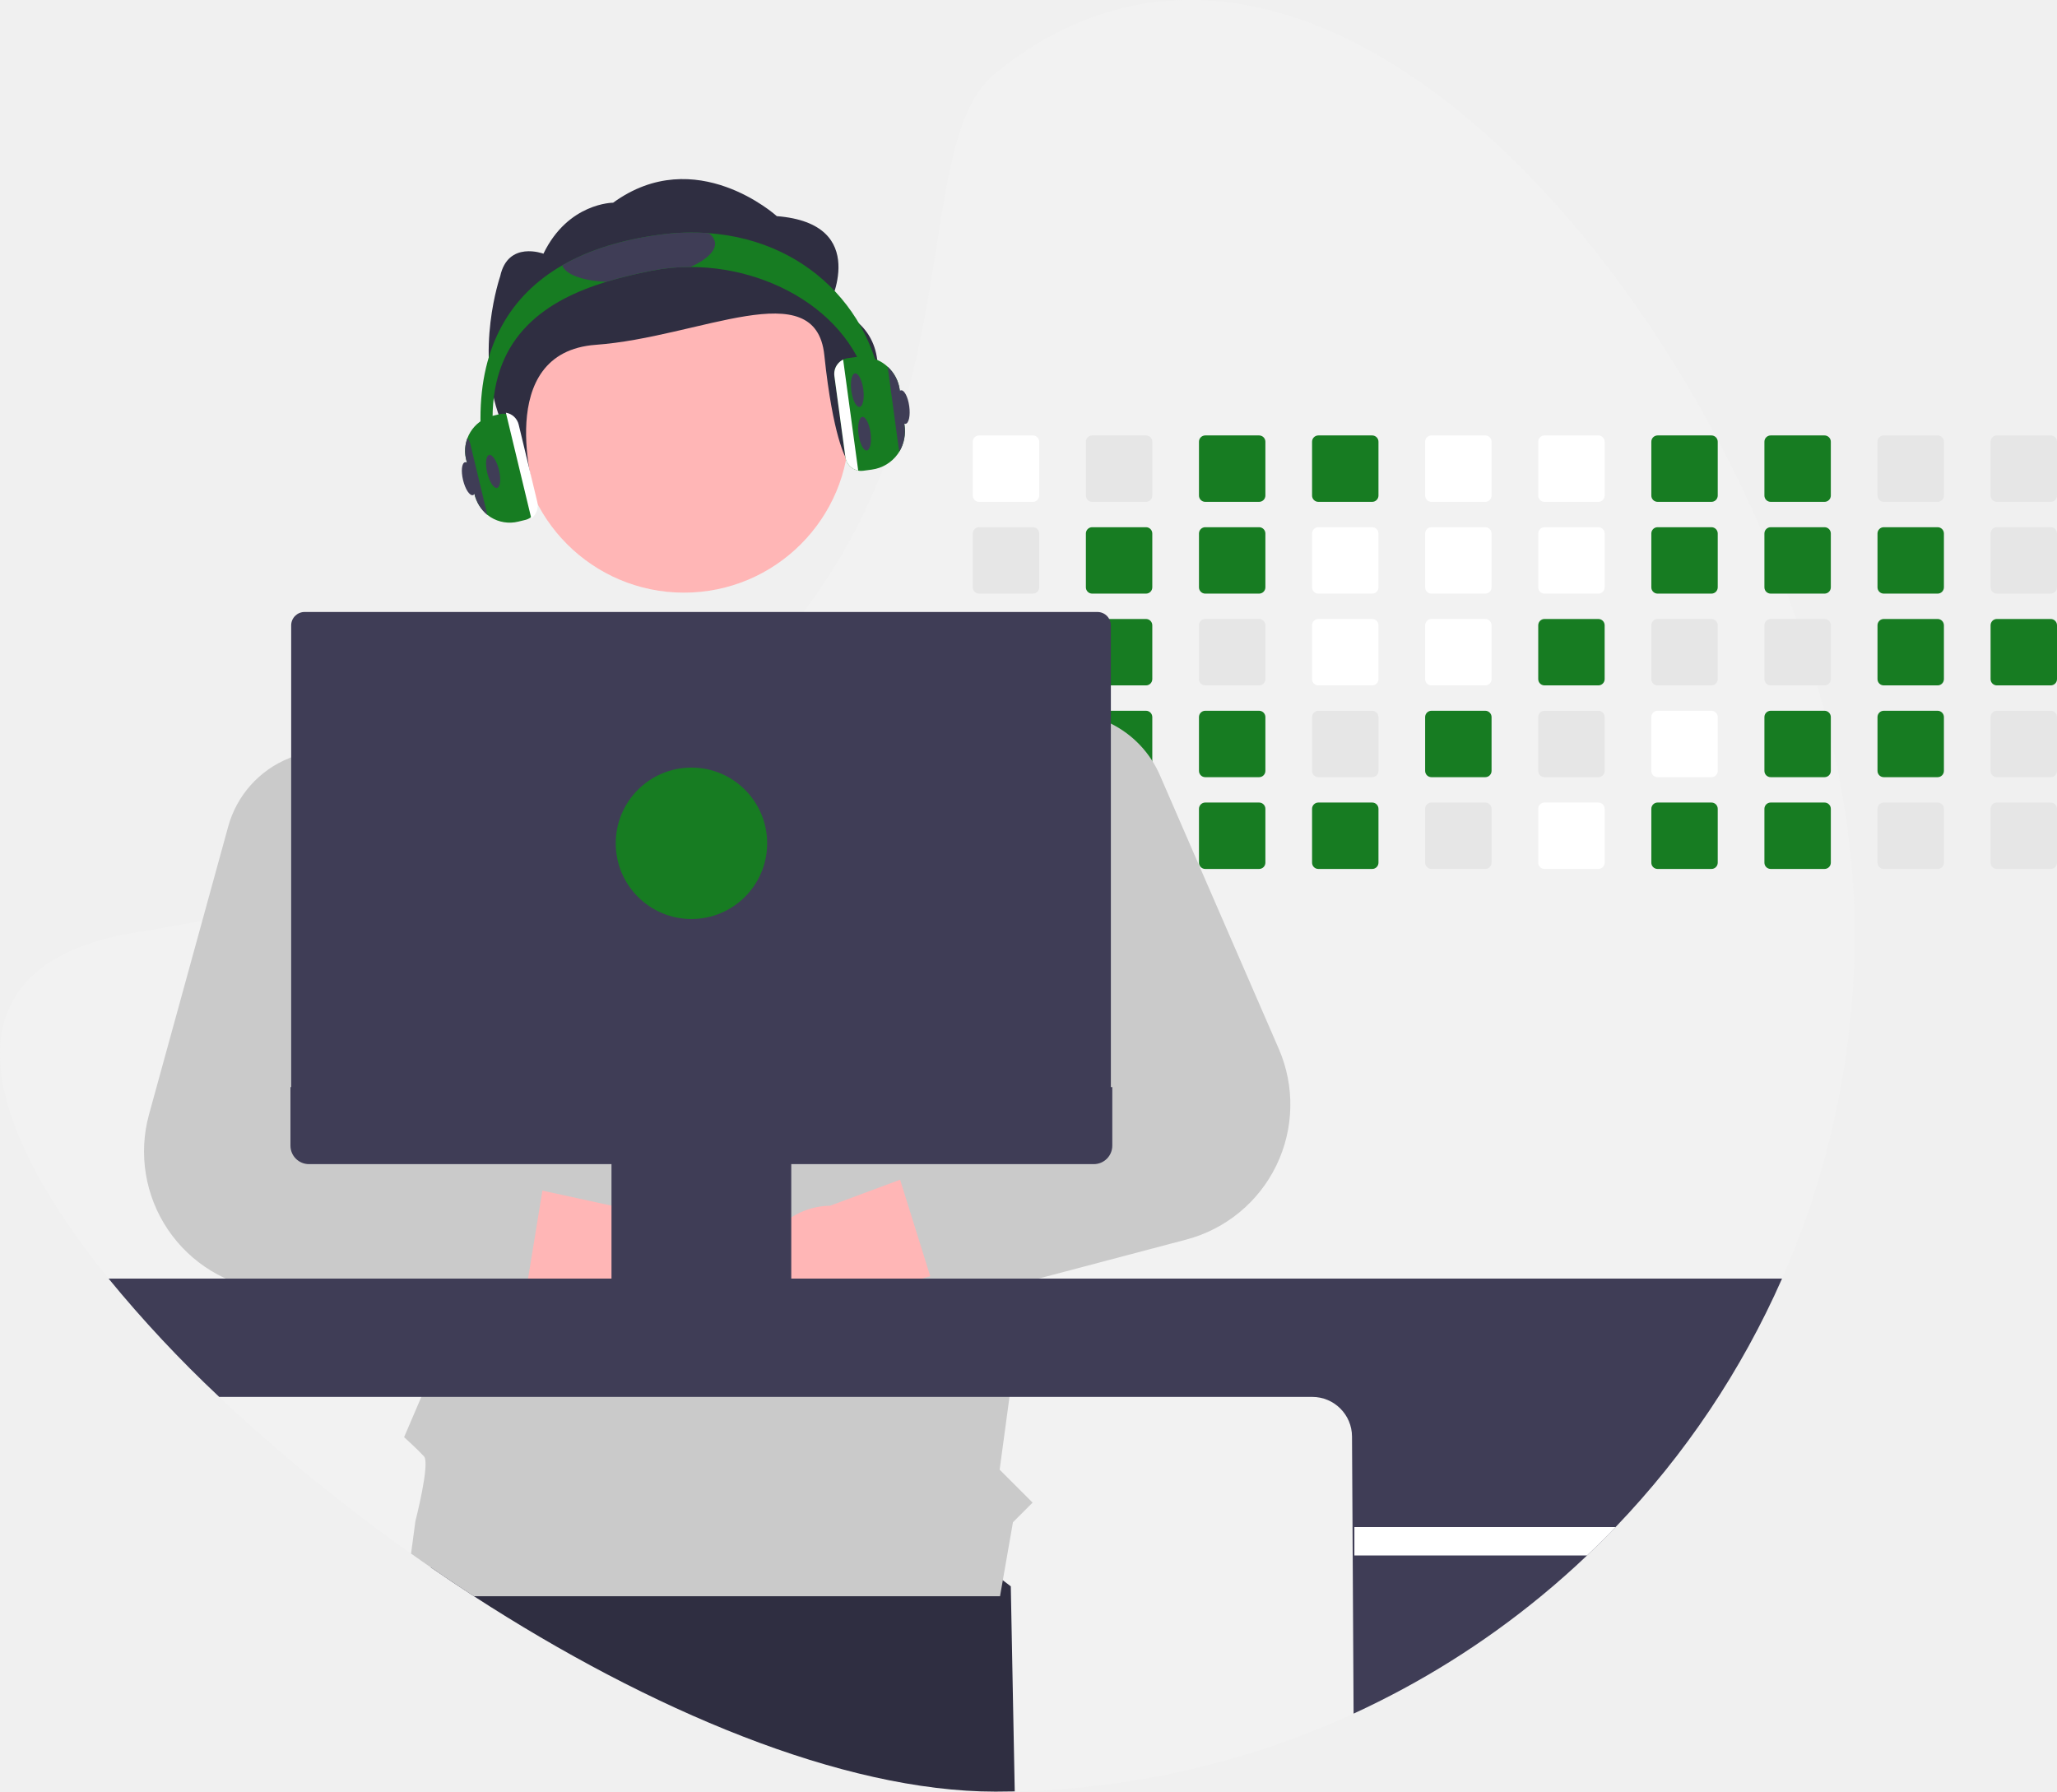
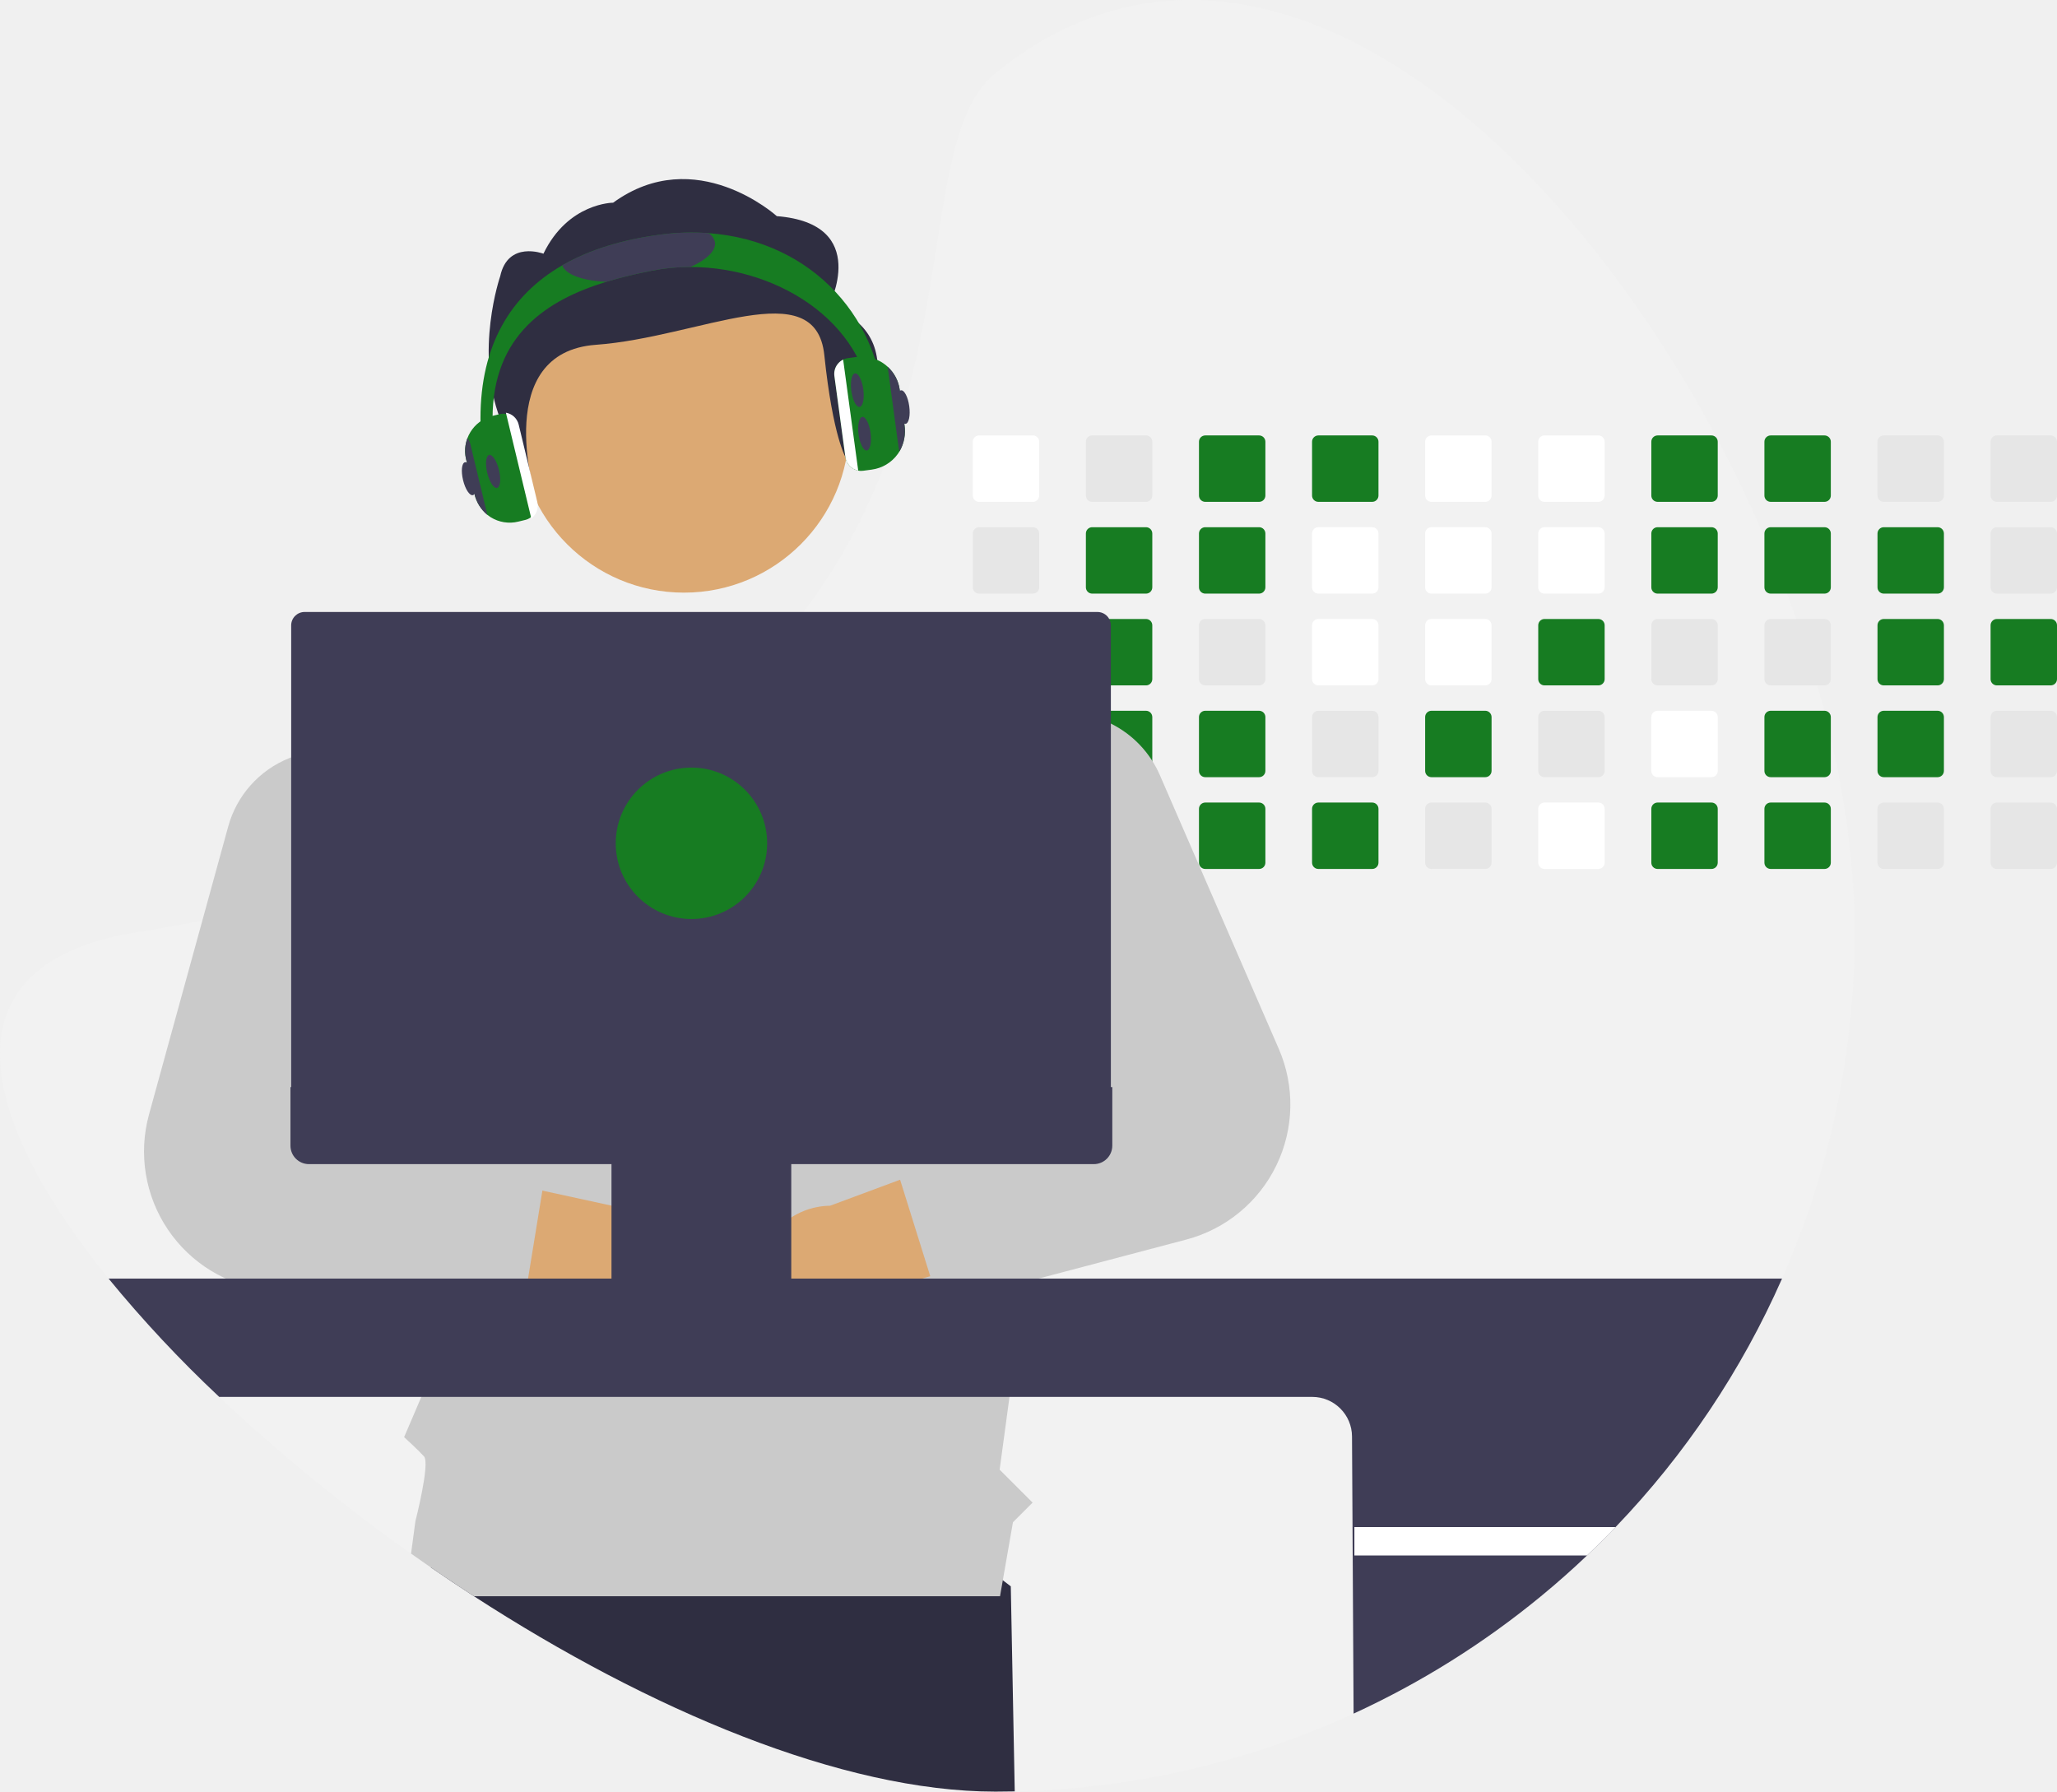
<svg xmlns="http://www.w3.org/2000/svg" data-name="Layer 1" width="850.538" height="740.83" viewBox="0 0 850.538 740.83">
  <path d="M941.609,465.125a354.21,354.21,0,0,1-98.85,245.9q-5.745,6.015-11.8,11.74-9.225,8.775-19.07,16.87a353.934,353.934,0,0,1-217.58,80.69q-3.975.09-7.98.09c-63.43,0-143.21-33.88-215.61-80.78q-8.985-5.82-17.81-11.91-4.125-2.82-8.21-5.72a730.43,730.43,0,0,1-79.32-64.8,514.116,514.116,0,0,1-45.75-48.92c-55.63-68.62-67.9-130.45,11.41-143.16q14.085-2.25,27.34-4.81,19.2-3.69,36.75-7.97,23.64-5.745,44.42-12.46,6.99-2.25,13.66-4.59c65.74-23.09,109.74-53.2,139.69-85.87q7.62-8.295,14.05-16.79a236.055,236.055,0,0,0,17.83-27.12,254.898,254.898,0,0,0,18.41-41.05l.27-.78c23.83-68.74,16.58-132.5,42.87-153.84,112.38-91.23,252.29,38.69,317.96,191.9q4.965,11.58,9.34,23.3,1.965,5.235,3.79,10.49,4.8,13.695,8.71,27.46,1.5,5.25,2.86,10.49c.97,3.77,1.9,7.53,2.76,11.29C938.139,412.305,941.609,439.455,941.609,465.125Z" transform="translate(-174.731 -79.58524)" fill="#f2f2f2" />
  <path d="M594.309,820.325q-3.975.09-7.98.09c-63.43,0-143.21-33.88-215.61-80.78q-8.985-5.82-17.81-11.91l5.16-31.4,156.21-20.74,78.4,59.95Z" transform="translate(-174.731 -79.58524)" fill="#2f2e41" />
  <path d="M601.829,259.635h-22.26a2.601,2.601,0,0,0-2.6,2.6v22.27a2.593,2.593,0,0,0,2.6,2.59h22.26a2.599,2.599,0,0,0,2.6-2.59v-22.27A2.608,2.608,0,0,0,601.829,259.635Z" transform="translate(-174.731 -79.58524)" fill="#fff" />
  <path d="M601.829,297.585h-22.26a2.601,2.601,0,0,0-2.6,2.6v22.27a2.593,2.593,0,0,0,2.6,2.59h22.26a2.599,2.599,0,0,0,2.6-2.59v-22.27A2.608,2.608,0,0,0,601.829,297.585Z" transform="translate(-174.731 -79.58524)" fill="#e6e6e6" />
  <path d="M601.829,335.535h-22.26a2.601,2.601,0,0,0-2.6,2.6v22.26a2.595,2.595,0,0,0,2.6,2.6h22.26a2.601,2.601,0,0,0,2.6-2.6v-22.26A2.608,2.608,0,0,0,601.829,335.535Z" transform="translate(-174.731 -79.58524)" fill="#e6e6e6" />
  <path d="M604.389,375.625a2.617,2.617,0,0,0-2.56-2.14h-22.26a2.601,2.601,0,0,0-2.6,2.6v22.26a2.595,2.595,0,0,0,2.6,2.6h22.26a2.601,2.601,0,0,0,2.6-2.6v-22.26A2.313,2.313,0,0,0,604.389,375.625Z" transform="translate(-174.731 -79.58524)" fill="#e6e6e6" />
  <path d="M602.839,411.635a2.634,2.634,0,0,0-1.01-.2h-22.26a2.595,2.595,0,0,0-2.6,2.6v22.26a2.588,2.588,0,0,0,2.6,2.6h22.26a2.601,2.601,0,0,0,2.6-2.6v-22.26A2.616,2.616,0,0,0,602.839,411.635Z" transform="translate(-174.731 -79.58524)" fill="#e6e6e6" />
  <path d="M648.589,259.635h-22.26a2.601,2.601,0,0,0-2.6,2.6v22.27a2.593,2.593,0,0,0,2.6,2.59h22.26a2.599,2.599,0,0,0,2.6-2.59v-22.27A2.608,2.608,0,0,0,648.589,259.635Z" transform="translate(-174.731 -79.58524)" fill="#e6e6e6" />
  <path d="M648.589,297.585h-22.26a2.601,2.601,0,0,0-2.6,2.6v22.27a2.593,2.593,0,0,0,2.6,2.59h22.26a2.599,2.599,0,0,0,2.6-2.59v-22.27A2.608,2.608,0,0,0,648.589,297.585Z" transform="translate(-174.731 -79.58524)" fill="#177c22" />
  <path d="M648.589,335.535h-22.26a2.601,2.601,0,0,0-2.6,2.6v22.26a2.595,2.595,0,0,0,2.6,2.6h22.26a2.601,2.601,0,0,0,2.6-2.6v-22.26A2.608,2.608,0,0,0,648.589,335.535Z" transform="translate(-174.731 -79.58524)" fill="#177c22" />
  <path d="M648.589,373.485h-22.26a2.593,2.593,0,0,0-2.46,1.78,2.478,2.478,0,0,0-.14.82v22.26a2.595,2.595,0,0,0,2.6,2.6h22.26a2.601,2.601,0,0,0,2.6-2.6v-22.26A2.608,2.608,0,0,0,648.589,373.485Z" transform="translate(-174.731 -79.58524)" fill="#177c22" />
  <path d="M648.589,411.435h-22.26a2.595,2.595,0,0,0-2.6,2.6v22.26a2.595,2.595,0,0,0,2.6,2.6h22.26a2.601,2.601,0,0,0,2.6-2.6v-22.26A2.601,2.601,0,0,0,648.589,411.435Z" transform="translate(-174.731 -79.58524)" fill="#e6e6e6" />
  <path d="M695.349,259.635h-22.26a2.601,2.601,0,0,0-2.6,2.6v22.27a2.593,2.593,0,0,0,2.6,2.59h22.26a2.599,2.599,0,0,0,2.6-2.59v-22.27A2.608,2.608,0,0,0,695.349,259.635Z" transform="translate(-174.731 -79.58524)" fill="#177c22" />
  <path d="M695.349,297.585h-22.26a2.601,2.601,0,0,0-2.6,2.6v22.27a2.593,2.593,0,0,0,2.6,2.59h22.26a2.599,2.599,0,0,0,2.6-2.59v-22.27A2.608,2.608,0,0,0,695.349,297.585Z" transform="translate(-174.731 -79.58524)" fill="#177c22" />
  <path d="M695.349,335.535h-22.26a2.601,2.601,0,0,0-2.6,2.6v22.26a2.595,2.595,0,0,0,2.6,2.6h22.26a2.601,2.601,0,0,0,2.6-2.6v-22.26A2.608,2.608,0,0,0,695.349,335.535Z" transform="translate(-174.731 -79.58524)" fill="#e6e6e6" />
  <path d="M695.349,373.485h-22.26a2.601,2.601,0,0,0-2.6,2.6v22.26a2.595,2.595,0,0,0,2.6,2.6h22.26a2.601,2.601,0,0,0,2.6-2.6v-22.26A2.608,2.608,0,0,0,695.349,373.485Z" transform="translate(-174.731 -79.58524)" fill="#177c22" />
  <path d="M695.349,411.435h-22.26a2.595,2.595,0,0,0-2.6,2.6v22.26a2.595,2.595,0,0,0,2.6,2.6h22.26a2.601,2.601,0,0,0,2.6-2.6v-22.26A2.601,2.601,0,0,0,695.349,411.435Z" transform="translate(-174.731 -79.58524)" fill="#177c22" />
  <path d="M742.109,259.635h-22.26a2.601,2.601,0,0,0-2.6,2.6v22.27a2.593,2.593,0,0,0,2.6,2.59h22.26a2.599,2.599,0,0,0,2.6-2.59v-22.27A2.608,2.608,0,0,0,742.109,259.635Z" transform="translate(-174.731 -79.58524)" fill="#177c22" />
  <path d="M742.109,297.585h-22.26a2.601,2.601,0,0,0-2.6,2.6v22.27a2.593,2.593,0,0,0,2.6,2.59h22.26a2.599,2.599,0,0,0,2.6-2.59v-22.27A2.608,2.608,0,0,0,742.109,297.585Z" transform="translate(-174.731 -79.58524)" fill="#fff" />
  <path d="M742.109,335.535h-22.26a2.601,2.601,0,0,0-2.6,2.6v22.26a2.595,2.595,0,0,0,2.6,2.6h22.26a2.601,2.601,0,0,0,2.6-2.6v-22.26A2.608,2.608,0,0,0,742.109,335.535Z" transform="translate(-174.731 -79.58524)" fill="#fff" />
  <path d="M742.109,373.485h-22.26a2.601,2.601,0,0,0-2.6,2.6v22.26a2.595,2.595,0,0,0,2.6,2.6h22.26a2.601,2.601,0,0,0,2.6-2.6v-22.26A2.608,2.608,0,0,0,742.109,373.485Z" transform="translate(-174.731 -79.58524)" fill="#e6e6e6" />
  <path d="M742.109,411.435h-22.26a2.595,2.595,0,0,0-2.6,2.6v22.26a2.595,2.595,0,0,0,2.6,2.6h22.26a2.601,2.601,0,0,0,2.6-2.6v-22.26A2.601,2.601,0,0,0,742.109,411.435Z" transform="translate(-174.731 -79.58524)" fill="#177c22" />
  <path d="M788.869,259.635h-22.27a2.599,2.599,0,0,0-2.59,2.6v22.27a2.591,2.591,0,0,0,2.59,2.59h22.27a2.599,2.599,0,0,0,2.6-2.59v-22.27A2.608,2.608,0,0,0,788.869,259.635Z" transform="translate(-174.731 -79.58524)" fill="#fff" />
  <path d="M788.869,297.585h-22.27a2.599,2.599,0,0,0-2.59,2.6v22.27a2.59,2.59,0,0,0,2.59,2.59h22.27a2.599,2.599,0,0,0,2.6-2.59v-22.27A2.608,2.608,0,0,0,788.869,297.585Z" transform="translate(-174.731 -79.58524)" fill="#fff" />
  <path d="M788.869,335.535h-22.27a2.599,2.599,0,0,0-2.59,2.6v22.26a2.593,2.593,0,0,0,2.59,2.6h22.27a2.601,2.601,0,0,0,2.6-2.6v-22.26A2.608,2.608,0,0,0,788.869,335.535Z" transform="translate(-174.731 -79.58524)" fill="#fff" />
  <path d="M788.869,373.485h-22.27a2.599,2.599,0,0,0-2.59,2.6v22.26a2.593,2.593,0,0,0,2.59,2.6h22.27a2.601,2.601,0,0,0,2.6-2.6v-22.26A2.608,2.608,0,0,0,788.869,373.485Z" transform="translate(-174.731 -79.58524)" fill="#177c22" />
  <path d="M788.869,411.435h-22.27a2.593,2.593,0,0,0-2.59,2.6v22.26a2.593,2.593,0,0,0,2.59,2.6h22.27a2.601,2.601,0,0,0,2.6-2.6v-22.26A2.601,2.601,0,0,0,788.869,411.435Z" transform="translate(-174.731 -79.58524)" fill="#e6e6e6" />
  <path d="M835.629,259.635h-22.27a2.599,2.599,0,0,0-2.59,2.6v22.27a2.591,2.591,0,0,0,2.59,2.59h22.27a2.599,2.599,0,0,0,2.6-2.59v-22.27A2.608,2.608,0,0,0,835.629,259.635Z" transform="translate(-174.731 -79.58524)" fill="#fff" />
  <path d="M835.629,297.585h-22.27a2.599,2.599,0,0,0-2.59,2.6v22.27a2.59,2.59,0,0,0,2.59,2.59h22.27a2.599,2.599,0,0,0,2.6-2.59v-22.27A2.608,2.608,0,0,0,835.629,297.585Z" transform="translate(-174.731 -79.58524)" fill="#fff" />
  <path d="M835.629,335.535h-22.27a2.599,2.599,0,0,0-2.59,2.6v22.26a2.593,2.593,0,0,0,2.59,2.6h22.27a2.601,2.601,0,0,0,2.6-2.6v-22.26A2.608,2.608,0,0,0,835.629,335.535Z" transform="translate(-174.731 -79.58524)" fill="#177c22" />
  <path d="M835.629,373.485h-22.27a2.599,2.599,0,0,0-2.59,2.6v22.26a2.593,2.593,0,0,0,2.59,2.6h22.27a2.601,2.601,0,0,0,2.6-2.6v-22.26A2.608,2.608,0,0,0,835.629,373.485Z" transform="translate(-174.731 -79.58524)" fill="#e6e6e6" />
  <path d="M835.629,411.435h-22.27a2.593,2.593,0,0,0-2.59,2.6v22.26a2.593,2.593,0,0,0,2.59,2.6h22.27a2.601,2.601,0,0,0,2.6-2.6v-22.26A2.601,2.601,0,0,0,835.629,411.435Z" transform="translate(-174.731 -79.58524)" fill="#fff" />
  <path d="M882.389,259.635h-22.27a2.599,2.599,0,0,0-2.59,2.6v22.27a2.591,2.591,0,0,0,2.59,2.59h22.27a2.599,2.599,0,0,0,2.6-2.59v-22.27A2.608,2.608,0,0,0,882.389,259.635Z" transform="translate(-174.731 -79.58524)" fill="#177c22" />
  <path d="M882.389,297.585h-22.27a2.599,2.599,0,0,0-2.59,2.6v22.27a2.59,2.59,0,0,0,2.59,2.59h22.27a2.599,2.599,0,0,0,2.6-2.59v-22.27A2.608,2.608,0,0,0,882.389,297.585Z" transform="translate(-174.731 -79.58524)" fill="#177c22" />
  <path d="M882.389,335.535h-22.27a2.599,2.599,0,0,0-2.59,2.6v22.26a2.593,2.593,0,0,0,2.59,2.6h22.27a2.601,2.601,0,0,0,2.6-2.6v-22.26A2.608,2.608,0,0,0,882.389,335.535Z" transform="translate(-174.731 -79.58524)" fill="#e6e6e6" />
  <path d="M882.389,373.485h-22.27a2.599,2.599,0,0,0-2.59,2.6v22.26a2.593,2.593,0,0,0,2.59,2.6h22.27a2.601,2.601,0,0,0,2.6-2.6v-22.26A2.608,2.608,0,0,0,882.389,373.485Z" transform="translate(-174.731 -79.58524)" fill="#fff" />
  <path d="M882.389,411.435h-22.27a2.593,2.593,0,0,0-2.59,2.6v22.26a2.593,2.593,0,0,0,2.59,2.6h22.27a2.601,2.601,0,0,0,2.6-2.6v-22.26A2.601,2.601,0,0,0,882.389,411.435Z" transform="translate(-174.731 -79.58524)" fill="#177c22" />
  <path d="M929.149,259.635h-22.27a2.599,2.599,0,0,0-2.59,2.6v22.27a2.591,2.591,0,0,0,2.59,2.59h22.27a2.599,2.599,0,0,0,2.6-2.59v-22.27A2.608,2.608,0,0,0,929.149,259.635Z" transform="translate(-174.731 -79.58524)" fill="#177c22" />
  <path d="M929.149,297.585h-22.27a2.599,2.599,0,0,0-2.59,2.6v22.27a2.59,2.59,0,0,0,2.59,2.59h22.27a2.599,2.599,0,0,0,2.6-2.59v-22.27A2.608,2.608,0,0,0,929.149,297.585Z" transform="translate(-174.731 -79.58524)" fill="#177c22" />
  <path d="M929.149,335.535h-22.27a2.599,2.599,0,0,0-2.59,2.6v22.26a2.593,2.593,0,0,0,2.59,2.6h22.27a2.601,2.601,0,0,0,2.6-2.6v-22.26A2.608,2.608,0,0,0,929.149,335.535Z" transform="translate(-174.731 -79.58524)" fill="#e6e6e6" />
  <path d="M929.149,373.485h-22.27a2.599,2.599,0,0,0-2.59,2.6v22.26a2.593,2.593,0,0,0,2.59,2.6h22.27a2.601,2.601,0,0,0,2.6-2.6v-22.26A2.608,2.608,0,0,0,929.149,373.485Z" transform="translate(-174.731 -79.58524)" fill="#177c22" />
  <path d="M929.149,411.435h-22.27a2.593,2.593,0,0,0-2.59,2.6v22.26a2.593,2.593,0,0,0,2.59,2.6h22.27a2.601,2.601,0,0,0,2.6-2.6v-22.26A2.601,2.601,0,0,0,929.149,411.435Z" transform="translate(-174.731 -79.58524)" fill="#177c22" />
  <path d="M975.909,259.635h-22.27a2.599,2.599,0,0,0-2.59,2.6v22.27a2.591,2.591,0,0,0,2.59,2.59h22.27a2.599,2.599,0,0,0,2.6-2.59v-22.27A2.608,2.608,0,0,0,975.909,259.635Z" transform="translate(-174.731 -79.58524)" fill="#e6e6e6" />
  <path d="M975.909,297.585h-22.27a2.599,2.599,0,0,0-2.59,2.6v22.27a2.59,2.59,0,0,0,2.59,2.59h22.27a2.599,2.599,0,0,0,2.6-2.59v-22.27A2.608,2.608,0,0,0,975.909,297.585Z" transform="translate(-174.731 -79.58524)" fill="#177c22" />
  <path d="M975.909,335.535h-22.27a2.599,2.599,0,0,0-2.59,2.6v22.26a2.593,2.593,0,0,0,2.59,2.6h22.27a2.601,2.601,0,0,0,2.6-2.6v-22.26A2.608,2.608,0,0,0,975.909,335.535Z" transform="translate(-174.731 -79.58524)" fill="#177c22" />
  <path d="M975.909,373.485h-22.27a2.599,2.599,0,0,0-2.59,2.6v22.26a2.593,2.593,0,0,0,2.59,2.6h22.27a2.601,2.601,0,0,0,2.6-2.6v-22.26A2.608,2.608,0,0,0,975.909,373.485Z" transform="translate(-174.731 -79.58524)" fill="#177c22" />
  <path d="M975.909,411.435h-22.27a2.593,2.593,0,0,0-2.59,2.6v22.26a2.593,2.593,0,0,0,2.59,2.6h22.27a2.601,2.601,0,0,0,2.6-2.6v-22.26A2.601,2.601,0,0,0,975.909,411.435Z" transform="translate(-174.731 -79.58524)" fill="#e6e6e6" />
  <path d="M1022.669,259.635h-22.27a2.599,2.599,0,0,0-2.59,2.6v22.27a2.591,2.591,0,0,0,2.59,2.59h22.27a2.599,2.599,0,0,0,2.6-2.59v-22.27A2.608,2.608,0,0,0,1022.669,259.635Z" transform="translate(-174.731 -79.58524)" fill="#e6e6e6" />
  <path d="M1022.669,297.585h-22.27a2.599,2.599,0,0,0-2.59,2.6v22.27a2.591,2.591,0,0,0,2.59,2.59h22.27a2.599,2.599,0,0,0,2.6-2.59v-22.27A2.608,2.608,0,0,0,1022.669,297.585Z" transform="translate(-174.731 -79.58524)" fill="#e6e6e6" />
  <path d="M1022.669,335.535h-22.27a2.599,2.599,0,0,0-2.59,2.6v22.26a2.593,2.593,0,0,0,2.59,2.6h22.27a2.601,2.601,0,0,0,2.6-2.6v-22.26A2.608,2.608,0,0,0,1022.669,335.535Z" transform="translate(-174.731 -79.58524)" fill="#177c22" />
  <path d="M1022.669,373.485h-22.27a2.599,2.599,0,0,0-2.59,2.6v22.26a2.593,2.593,0,0,0,2.59,2.6h22.27a2.601,2.601,0,0,0,2.6-2.6v-22.26A2.608,2.608,0,0,0,1022.669,373.485Z" transform="translate(-174.731 -79.58524)" fill="#e6e6e6" />
  <path d="M1022.669,411.435h-22.27a2.593,2.593,0,0,0-2.59,2.6v22.26a2.593,2.593,0,0,0,2.59,2.6h22.27a2.601,2.601,0,0,0,2.6-2.6v-22.26A2.601,2.601,0,0,0,1022.669,411.435Z" transform="translate(-174.731 -79.58524)" fill="#e6e6e6" />
  <polygon points="336.095 660.051 335.475 660.051 336.005 659.981 336.095 660.051" fill="#2f2e41" />
-   <circle id="b6132315-04e2-4cdb-a713-107c9cd58b0b" data-name="ab6171fa-7d69-4734-b81c-8dff60f9761b" cx="282.814" cy="176.733" r="68.322" fill="#ffb6b6" />
+   <circle id="b6132315-04e2-4cdb-a713-107c9cd58b0b" data-name="ab6171fa-7d69-4734-b81c-8dff60f9761b" cx="282.814" cy="176.733" r="68.322" fill="#DCA973" />
  <path id="f4304bdd-ba2d-4fff-b404-410205410c5d-1313" data-name="bf427902-b9bf-4946-b5d7-5c1c7e04535e" d="M517.377,206.226s17.869-34.161-21.444-37.266c0,0-33.515-30.402-67.676-5.558,0,0-18.633,0-28.823,21.086,0,0-14.655-5.558-17.876,9.317,0,0-10.723,31.055,0,59.005,10.723,27.95,14.285,31.055,14.285,31.055s-17.621-58.598,25.27-61.704,90.887-29.909,94.461,4.251,8.953,42.578,8.953,42.578S558.479,220.201,517.377,206.226Z" transform="translate(-174.731 -79.58524)" fill="#2f2e41" />
  <path d="M634.279,424.695l-.22,1.16-2.47,13.04-17.07,90.2-1.01,5.31-2.12,11.23-2.9,15.32-6.43,33.95-1.84,9.73-.69,3.65-.24,1.28-1.91,10.07-.58,3.04-4.66,34.53-4.07,30.09,13.62,13.62-8.12,8.12-5.33,30.53.01.07H370.719q-13.2-8.55-26.02-17.63l1.79-13.4s6.16-23.93,3.57-26.79c-2.58-2.86-8.24-7.97-8.24-7.97l7.13-16.64.99-2.31-1.66-34.43-.04-.83-.55-11.35-.07-1.46-.11-2.19-2.11-43.68-.04-.72-.64-13.24-.6-12.59-.26-5.31-2.57-53.13-1.74-36.08-1.52-31.41,6.11-2.07,65.35-22.21,27.07-35.19,56.34.42,27.58.21,46.02,42.68,10.47,5,.08.04,7.51,3.59,19.04,9.09,20.13,9.62,10.33,4.93Z" transform="translate(-174.731 -79.58524)" fill="#cacaca" />
-   <path d="M443.84,637.136a30.286,30.286,0,0,1-40.664-22.43L296.617,599.588l37.043-41.902,95.511,20.78a30.45,30.45,0,0,1,14.669,58.67Z" transform="translate(-174.731 -79.58524)" fill="#ffb6b6" />
+   <path d="M443.84,637.136a30.286,30.286,0,0,1-40.664-22.43L296.617,599.588l37.043-41.902,95.511,20.78a30.45,30.45,0,0,1,14.669,58.67Z" transform="translate(-174.731 -79.58524)" fill="#DCA973" />
  <path d="M396.329,560.955a13.522,13.522,0,0,0-7.89-4.87l-43.72-9.09-4.49-.93a18.933,18.933,0,0,1-12.53-9.07,19.161,19.161,0,0,1-2.45-7.9,18.895,18.895,0,0,1,.89-7.48l15.15-45.65,9.83-29.62a41.792,41.792,0,0,0,2.09-11.05,43.349,43.349,0,0,0-9.07-28.89,42.693,42.693,0,0,0-49.01-13.64c-.25.09-.51.19-.76.29a42.583,42.583,0,0,0-25.31,28.41l-10.68,38.85-22.03,80.09a57.766,57.766,0,0,0,48.96,72.68l62.97,7.38,29.14,3.42a13.497,13.497,0,0,0,14.84-10.73,4.895,4.895,0,0,0,.11-.55l.7-4.32,5.93-36.38.06-.37A13.475,13.475,0,0,0,396.329,560.955Z" transform="translate(-174.731 -79.58524)" fill="#cacaca" />
-   <path d="M511.714,638.302a30.286,30.286,0,0,0,37.094-27.94l103.362-29.994L609.588,544.109l-91.626,34.041a30.45,30.45,0,0,0-6.249,60.152Z" transform="translate(-174.731 -79.58524)" fill="#ffb6b6" />
+   <path d="M511.714,638.302a30.286,30.286,0,0,0,37.094-27.94l103.362-29.994L609.588,544.109l-91.626,34.041a30.45,30.45,0,0,0-6.249,60.152Z" transform="translate(-174.731 -79.58524)" fill="#DCA973" />
  <path d="M703.489,513.275,654.329,400.135a42.819,42.819,0,0,0-20.27-21.35,43.356,43.356,0,0,0-8.78-3.2c-.47-.12-.94-.23-1.41-.32a42.132,42.132,0,0,0-19.48.36,42.814,42.814,0,0,0-27.34,21.73,1.004,1.004,0,0,0-.08.14,43.1,43.1,0,0,0-.37,38.85l.61,1.22,34.74,69.77a18.9,18.9,0,0,1-10.5,26.19l-2.44.88-43.88,15.85a13.497,13.497,0,0,0-8.33,16.79l.11.35,12.3,39.36c.06.18.12.36.19.54a7.054,7.054,0,0,0,.4.99,13.482,13.482,0,0,0,15.81,7.53l23.68-6.25,4.83-1.28,61.15-16.15a57.76,57.76,0,0,0,38.22-78.86Z" transform="translate(-174.731 -79.58524)" fill="#cacaca" />
  <path d="M219.629,608.285a514.116,514.116,0,0,0,45.75,48.92h451.97a16.446,16.446,0,0,1,16.42,16.43l.65,114.53a355.43,355.43,0,0,0,77.47-48.53q9.84-8.085,19.07-16.87,6.045-5.73,11.8-11.74a355.629,355.629,0,0,0,68.82-102.74Z" transform="translate(-174.731 -79.58524)" fill="#3f3d56" />
  <path d="M842.759,711.025q-5.745,6.015-11.8,11.74H734.749v-11.74Z" transform="translate(-174.731 -79.58524)" fill="#fff" />
  <path d="M633.379,335.535a5.538,5.538,0,0,0-4.87-2.9H300.669a5.555,5.555,0,0,0-5.54,5.55v196.22H634.059V338.185A5.385,5.385,0,0,0,633.379,335.535Z" transform="translate(-174.731 -79.58524)" fill="#3f3d56" />
  <path d="M294.832,529.092V553.306a7.644,7.644,0,0,0,7.644,7.644H427.573v47.787h-1.662a.993.993,0,0,0-.993.993v3.324a.993.993,0,0,0,.993.993h77.658a.993.993,0,0,0,.993-.993v-3.324a.993.993,0,0,0-.993-.993h-1.662V560.95H627.004a7.644,7.644,0,0,0,7.644-7.644V529.092Z" transform="translate(-174.731 -79.58524)" fill="#3f3d56" />
  <circle cx="285.903" cy="348.704" r="31.306" fill="#177c22" />
  <path d="M540.399,252.585h-5c0-37.8-37.41-62.57-75.15-62.59a82.382,82.382,0,0,0-16.35,1.59c-6.06,1.21-12.35,2.66-18.53,4.55-24.37,7.47-46.97,21.91-46.97,56.45a78.591,78.591,0,0,0,2.54,19.88l-4.84,1.26a83.876,83.876,0,0,1-2.7-21.14c0-30.18,12.39-50.91,33.79-63.27,11.25-6.5,24.98-10.69,40.71-12.73a97.131,97.131,0,0,1,19.75-.6C511.049,179.105,540.399,212.385,540.399,252.585Z" transform="translate(-174.731 -79.58524)" fill="#177c22" />
  <path d="M548.729,255.355l-1.97-14.56a15.71,15.71,0,0,0-5-9.56,15.816,15.816,0,0,0-13.25-4l-3.13.43a6.524,6.524,0,0,0-4.35,2.53,6.548,6.548,0,0,0-1.29,4.87l4.55,33.54a6.577,6.577,0,0,0,5.3,5.57,6.154,6.154,0,0,0,1.22.12,6.499,6.499,0,0,0,.88-.06l3.5-.47a15.791,15.791,0,0,0,10.74-6.43c.27-.38.53-.77.77-1.17A16.748,16.748,0,0,0,548.729,255.355Z" transform="translate(-174.731 -79.58524)" fill="#177c22" />
  <path d="M523.359,228.275a6.432,6.432,0,0,0-2.33,1.92,6.548,6.548,0,0,0-1.29,4.87l4.55,33.54a6.577,6.577,0,0,0,5.3,5.57Z" transform="translate(-174.731 -79.58524)" fill="#fff" />
  <path d="M548.729,255.355l-1.97-14.56a15.71,15.71,0,0,0-5-9.56l4.53,33.37a6.176,6.176,0,0,0,.41,1.56A16.748,16.748,0,0,0,548.729,255.355Z" transform="translate(-174.731 -79.58524)" fill="#3f3d56" />
  <ellipse cx="532.218" cy="258.909" rx="2.5" ry="7" transform="translate(-204.7047 -5.69071) rotate(-7.72549)" fill="#3f3d56" />
  <ellipse cx="529.218" cy="240.909" rx="2.5" ry="7" transform="translate(-202.3122 -6.25736) rotate(-7.72549)" fill="#3f3d56" />
  <ellipse cx="548.218" cy="247.909" rx="2.5" ry="7" transform="translate(-203.0808 -3.63971) rotate(-7.72549)" fill="#3f3d56" />
  <path d="M460.249,189.995a82.382,82.382,0,0,0-16.35,1.59c-6.06,1.21-12.35,2.66-18.53,4.55-9.65-.47-16.75-2.97-18.18-6.82,11.25-6.5,24.98-10.69,40.71-12.73a97.131,97.131,0,0,1,19.75-.6,5.727,5.727,0,0,1,2.72,3.82C470.839,183.285,466.869,186.985,460.249,189.995Z" transform="translate(-174.731 -79.58524)" fill="#3f3d56" />
  <path d="M396.409,287.285l-7.7-32.01a6.024,6.024,0,0,0-4.88-4.55,6.733,6.733,0,0,0-1-.08,6.026,6.026,0,0,0-1.4.17l-2.98.72a14.904,14.904,0,0,0-10.99,17.96l3.45,14.36a15.845,15.845,0,0,0,5.34,8.62,14.045,14.045,0,0,0,1.36.97,14.809,14.809,0,0,0,11.37,1.84l2.97-.72a5.84,5.84,0,0,0,2.17-1.01A5.993,5.993,0,0,0,396.409,287.285Z" transform="translate(-174.731 -79.58524)" fill="#177c22" />
  <ellipse cx="378.629" cy="274.523" rx="2.5" ry="7" transform="translate(-228.4506 16.61926) rotate(-13.53051)" fill="#3f3d56" />
  <ellipse cx="368.629" cy="277.523" rx="2.5" ry="7" transform="translate(-229.4301 14.36289) rotate(-13.53051)" fill="#3f3d56" />
  <path d="M396.899,287.165l-7.7-32.01a6.532,6.532,0,0,0-5.29-4.92l10.51,43.72A6.511,6.511,0,0,0,396.899,287.165Z" transform="translate(-174.731 -79.58524)" fill="#fff" />
  <path d="M369.199,263.155a6.476,6.476,0,0,0-1.17-2.45,14.725,14.725,0,0,0-.57,8.79l3.45,14.36a15.845,15.845,0,0,0,5.34,8.62Z" transform="translate(-174.731 -79.58524)" fill="#3f3d56" />
</svg>
